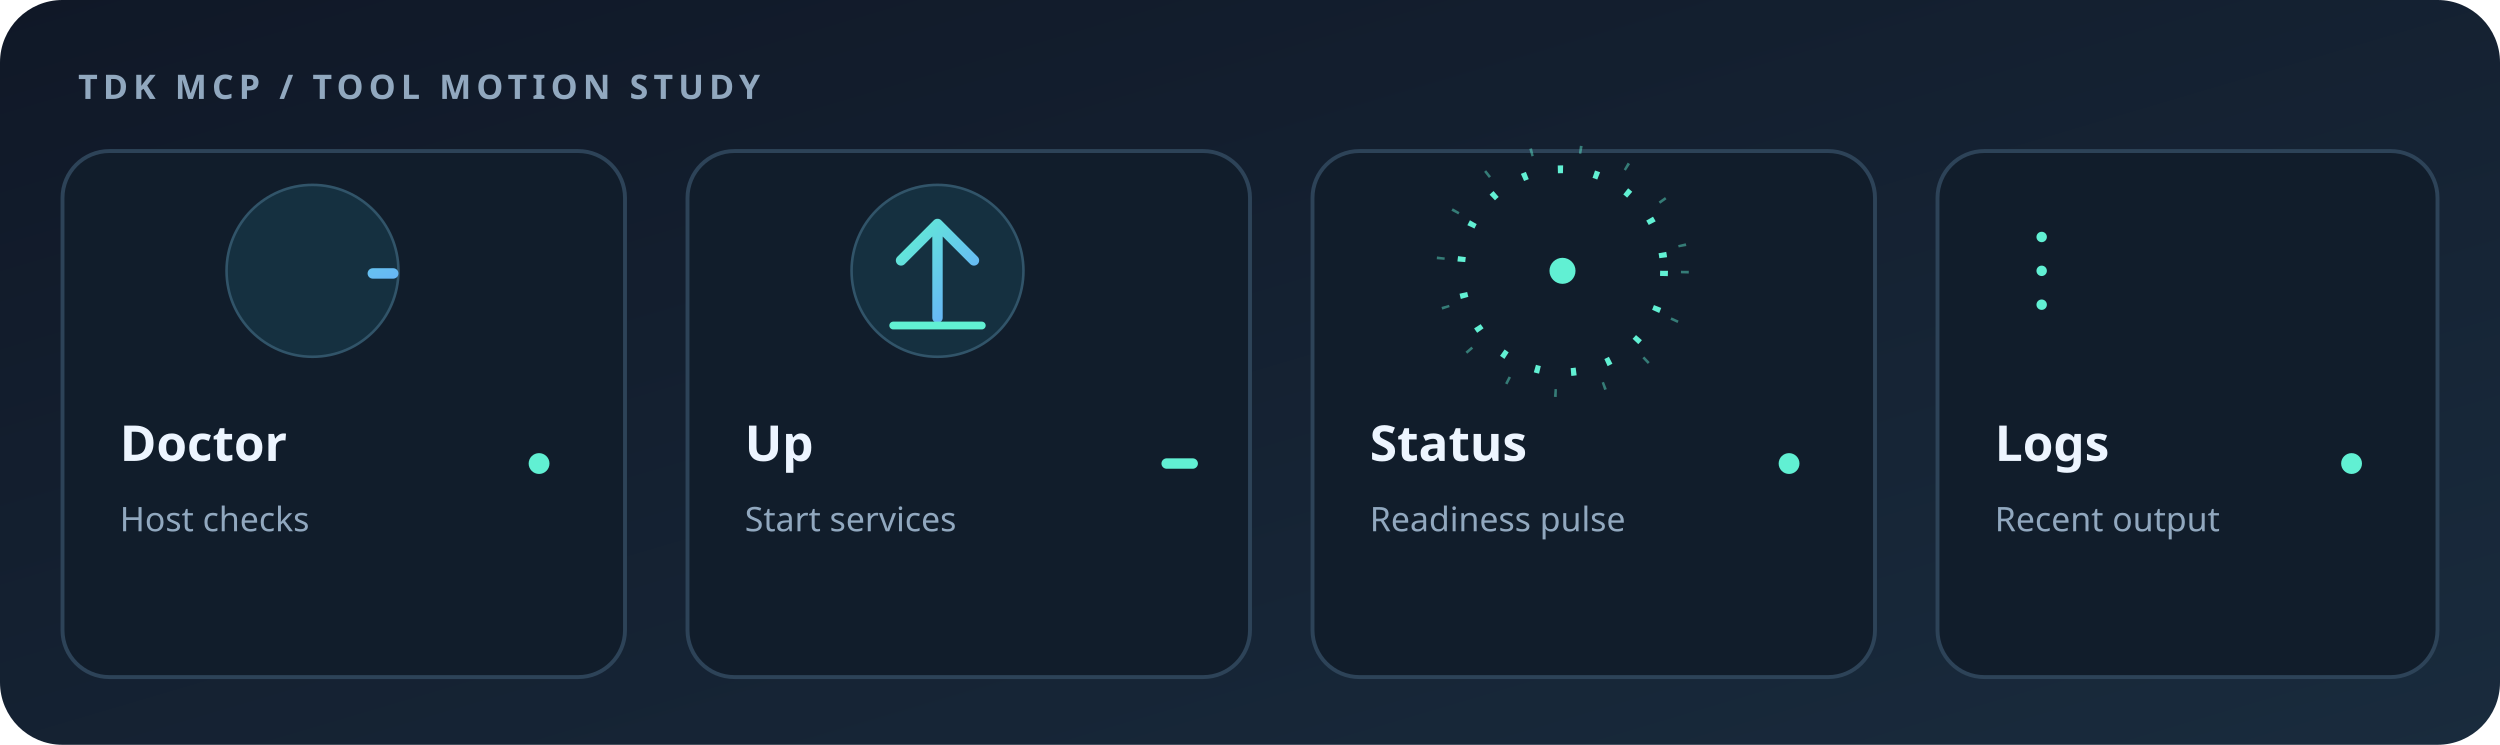
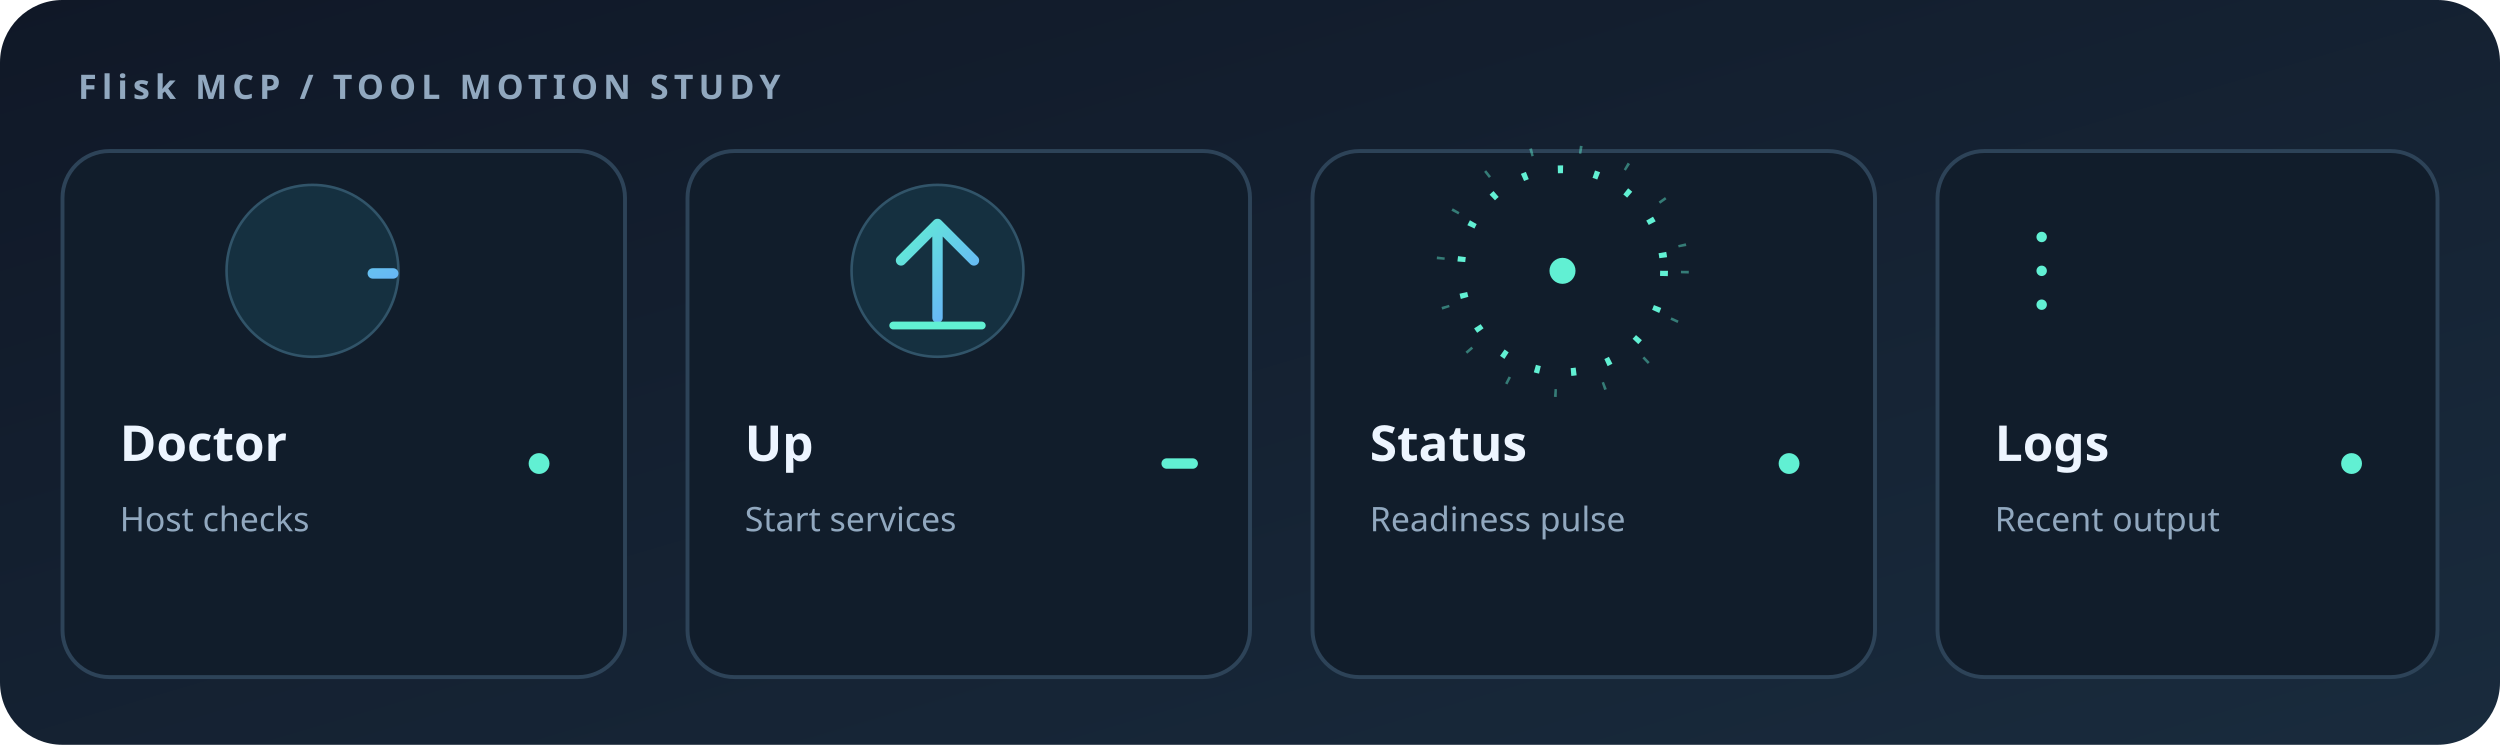
<svg xmlns="http://www.w3.org/2000/svg" width="960" height="286" viewBox="0 0 960 286" role="img" aria-labelledby="title desc">
  <defs>
    <linearGradient id="bg" x1="0" y1="0" x2="1" y2="1">
      <stop stop-color="#101827" />
      <stop offset="1" stop-color="#192b3d" />
    </linearGradient>
    <linearGradient id="glow" x1="0" y1="0" x2="1" y2="1">
      <stop stop-color="#61f0d3" />
      <stop offset="1" stop-color="#69a8ff" />
    </linearGradient>
    <style>
      .card{fill:#111d2b;stroke:#2d4358;stroke-width:1.5}.title{font:650 19px system-ui,sans-serif;fill:#edf5ff}.sub{font:13px system-ui,sans-serif;fill:#91a8bf}.ic{fill:none;stroke:url(#glow);stroke-width:4;stroke-linecap:round;stroke-linejoin:round}.dot{fill:#61f0d3}
      .heart{stroke-dasharray:100;stroke-dashoffset:100;animation:trace 2.2s ease-in-out infinite}.beat{transform-origin:120px 104px;animation:beat 1.7s ease-in-out infinite}.rise{animation:rise 1.8s ease-in-out infinite}.spin{transform-origin:600px 104px;animation:spin 8s linear infinite}.log{animation:log 1.7s ease-in-out infinite}.log2{animation-delay:.2s}.log3{animation-delay:.4s}.pulse{animation:pulse 1.5s ease-in-out infinite}
      @keyframes trace{0%{stroke-dashoffset:100;opacity:.45}50%,78%{stroke-dashoffset:0;opacity:1}100%{stroke-dashoffset:-100;opacity:.45}}@keyframes beat{0%,100%{transform:scale(1)}50%{transform:scale(1.09)}}@keyframes rise{0%,100%{transform:translateY(5px);opacity:.7}50%{transform:translateY(-5px);opacity:1}}@keyframes spin{to{transform:rotate(360deg)}}@keyframes log{0%,100%{opacity:.45;transform:translateX(-3px)}50%{opacity:1;transform:translateX(3px)}}@keyframes pulse{0%,100%{opacity:.55}50%{opacity:1}}
      @media(prefers-reduced-motion:reduce){*,*::before,*::after{animation-duration:.001ms!important;animation-iteration-count:1!important;scroll-behavior:auto!important}}
    </style>
  </defs>
  <rect width="960" height="286" rx="24" fill="url(#bg)" />
-   <text x="30" y="38" class="sub" style="font-weight:700;letter-spacing:2px">TDK MCP / TOOL MOTION STUDY</text>
+   <text x="30" y="38" class="sub" style="font-weight:700;letter-spacing:2px">Flisk MCP / TOOL MOTION STUDY</text>
  <g>
    <rect class="card" x="24" y="58" width="216" height="202" rx="18" />
    <g class="beat">
      <circle cx="120" cy="104" r="33" fill="#153040" stroke="#315469" />
      <path class="ic heart" d="M91 105h12l8-16 11 31 9-21 7 6h13" />
    </g>
    <text x="46" y="177" class="title">Doctor</text>
    <text x="46" y="204" class="sub">Host checks</text>
    <circle class="dot pulse" cx="207" cy="178" r="4" />
  </g>
  <g>
    <rect class="card" x="264" y="58" width="216" height="202" rx="18" />
    <g class="rise">
      <circle cx="360" cy="104" r="33" fill="#153040" stroke="#315469" />
      <path class="ic" d="M360 122V86m-14 14 14-14 14 14" />
      <path d="M343 125h34" stroke="#61f0d3" stroke-width="3" stroke-linecap="round" />
    </g>
    <text x="286" y="177" class="title">Up</text>
    <text x="286" y="204" class="sub">Start services</text>
    <path d="M448 178h10" stroke="#61f0d3" stroke-width="4" stroke-linecap="round">
      <animate attributeName="opacity" values=".25;1;.25" dur="1.5s" repeatCount="indefinite" />
    </path>
  </g>
  <g>
    <rect class="card" x="504" y="58" width="216" height="202" rx="18" />
    <g class="spin" fill="none" stroke="#61f0d3" stroke-width="3">
      <circle cx="600" cy="104" r="39" stroke-dasharray="2 12" />
      <circle cx="600" cy="104" r="47" stroke-dasharray="1 18" opacity=".45" />
    </g>
    <circle cx="600" cy="104" r="5" fill="#61f0d3" class="pulse" />
    <text x="526" y="177" class="title">Status</text>
    <text x="526" y="204" class="sub">Readiness pulse</text>
    <circle cx="687" cy="178" r="4" fill="#61f0d3">
      <animate attributeName="r" values="2;5;2" dur="1.4s" repeatCount="indefinite" />
    </circle>
  </g>
  <g>
    <rect class="card" x="744" y="58" width="192" height="202" rx="18" />
    <g>
      <path class="ic log" d="M794 91h46" />
      <path class="ic log log2" d="M794 104h34" />
      <path class="ic log log3" d="M794 117h40" />
      <circle cx="784" cy="91" r="2" fill="#61f0d3" />
      <circle cx="784" cy="104" r="2" fill="#61f0d3" />
      <circle cx="784" cy="117" r="2" fill="#61f0d3" />
    </g>
    <text x="766" y="177" class="title">Logs</text>
    <text x="766" y="204" class="sub">Recent output</text>
    <circle cx="903" cy="178" r="4" fill="#61f0d3" class="pulse" />
  </g>
</svg>
